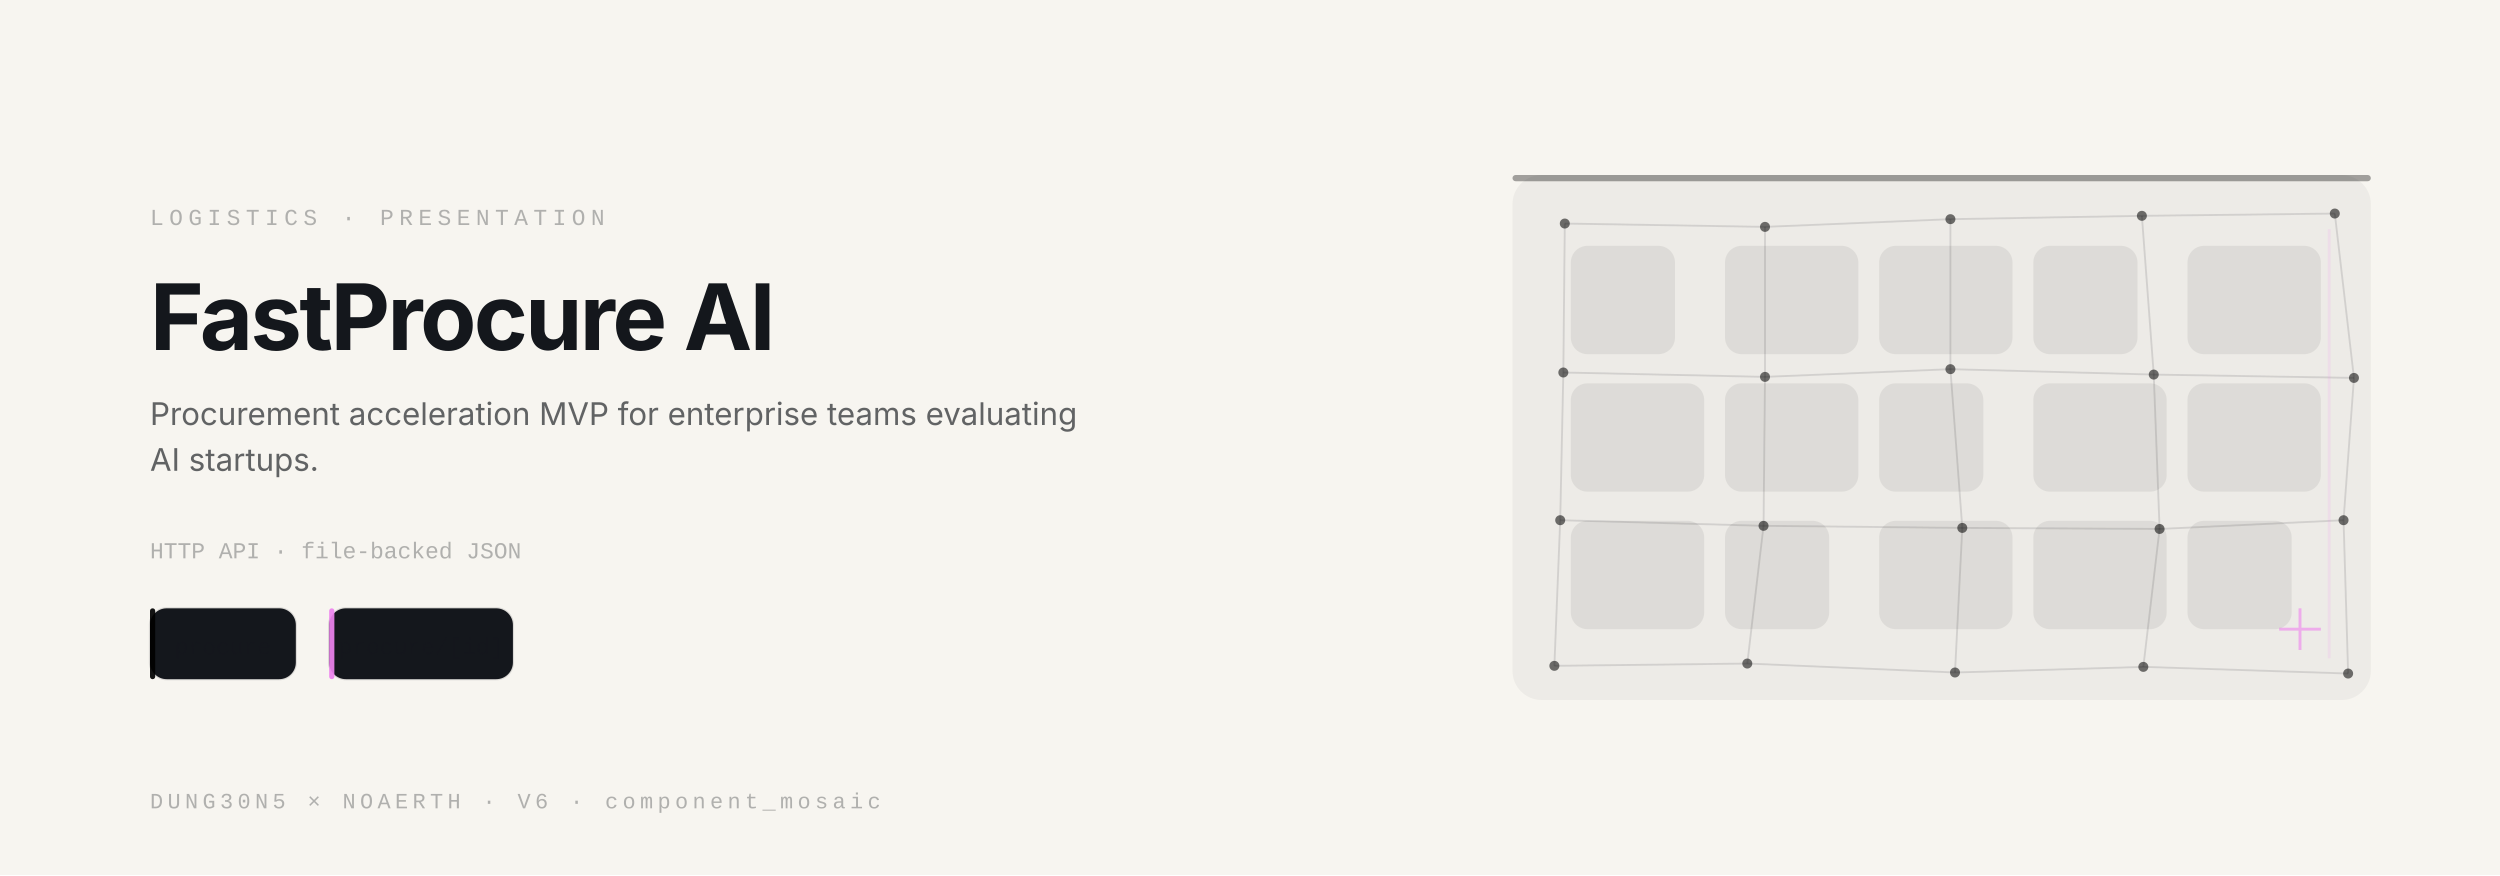
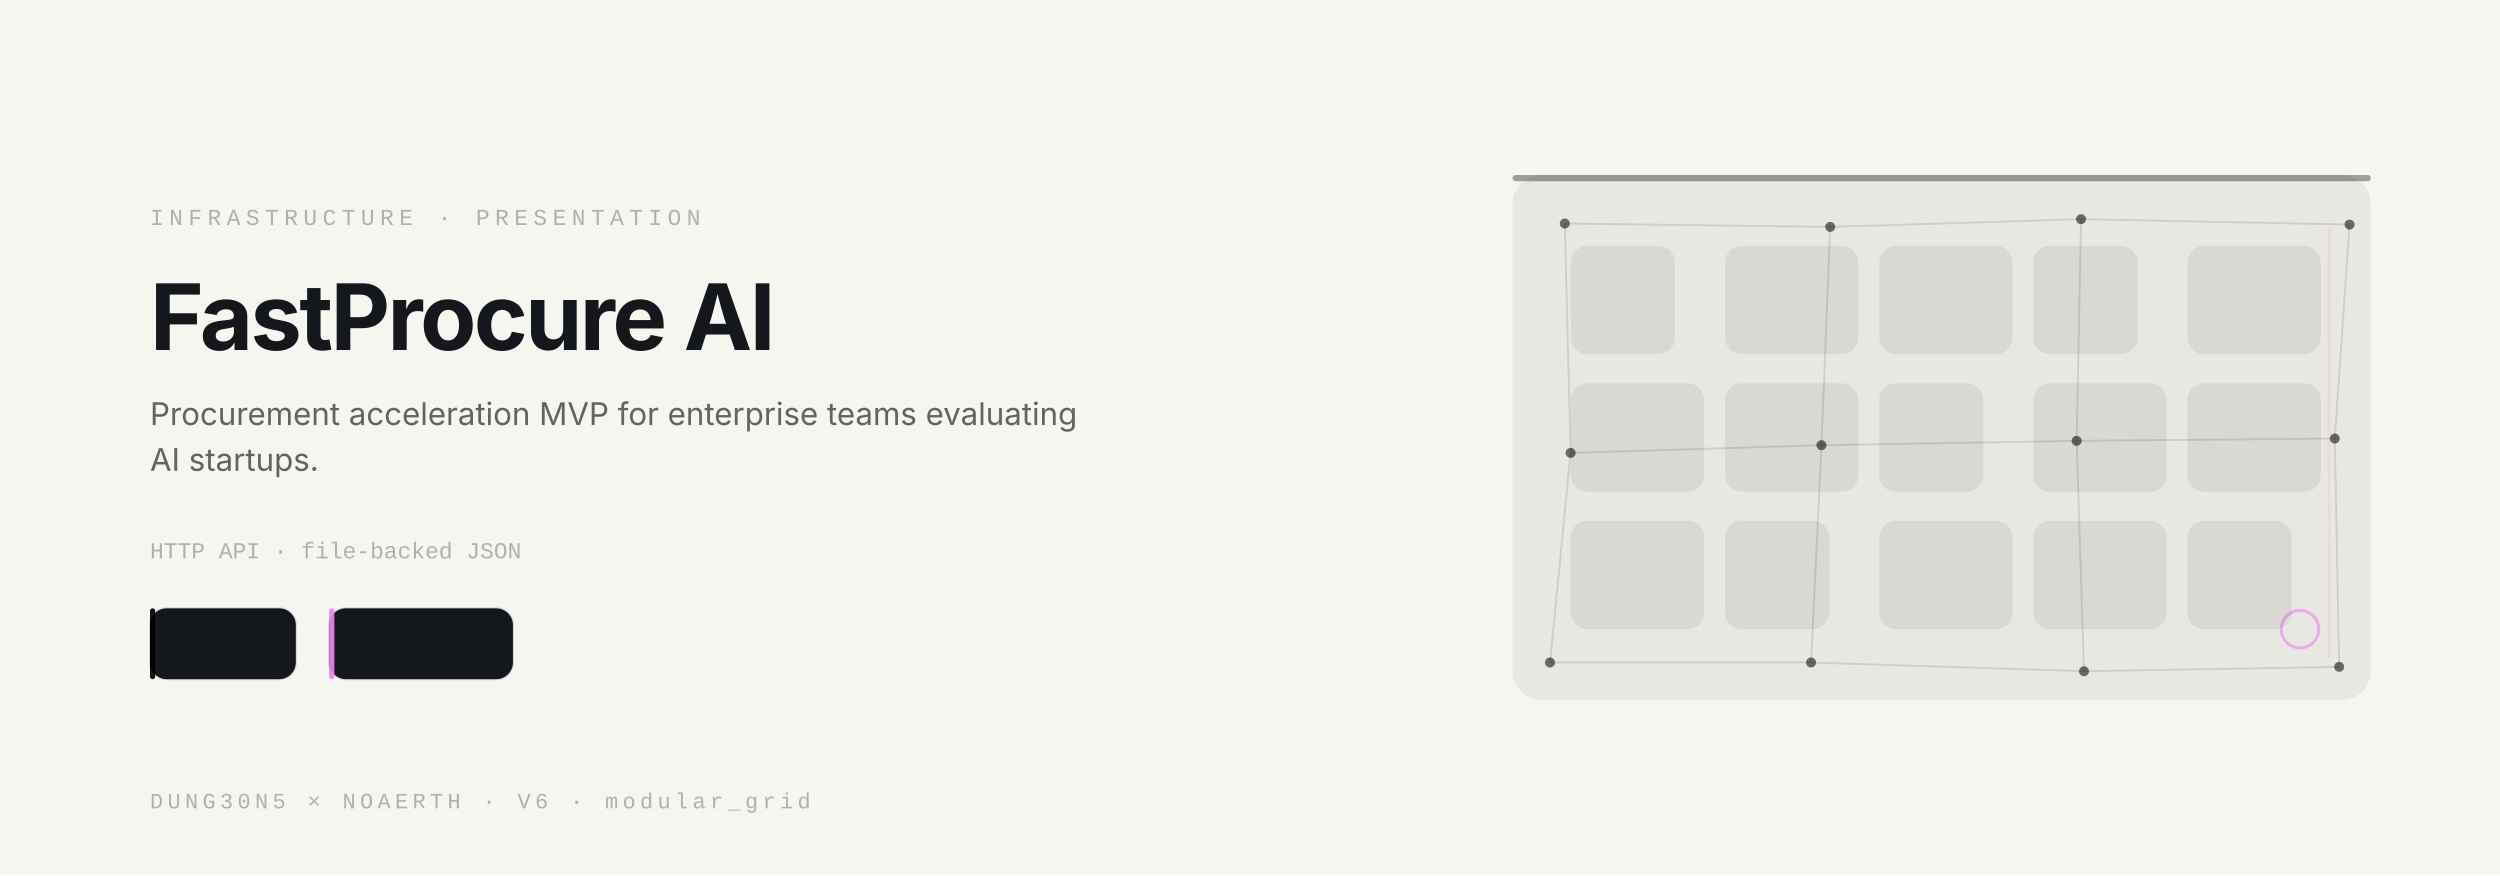
<svg xmlns="http://www.w3.org/2000/svg" viewBox="0 0 1200 420" width="1200" height="420" role="img" aria-label="FastProcure AI: a composed grid assembles and a sweep resolves it">
  <rect width="1200" height="420" fill="#f7f5f0" />
-   <text x="72" y="108" font-family="ui-monospace, SFMono-Regular, Menlo, Monaco, Consolas, 'Liberation Mono', monospace" font-size="11" letter-spacing="2.6" fill="#14171c4f">LOGISTICS · PRESENTATION</text>
+   <text x="72" y="108" font-family="ui-monospace, SFMono-Regular, Menlo, Monaco, Consolas, 'Liberation Mono', monospace" font-size="11" letter-spacing="2.6" fill="#14171c4f">INFRASTRUCTURE · PRESENTATION</text>
  <text x="72" y="168" font-family="-apple-system, BlinkMacSystemFont, 'Segoe UI', Inter, Helvetica, Arial, sans-serif" font-size="44" font-weight="660" letter-spacing="-1.2" fill="#14171c">FastProcure AI</text>
  <text x="72" y="204" font-family="-apple-system, BlinkMacSystemFont, 'Segoe UI', Inter, Helvetica, Arial, sans-serif" font-size="15" fill="#14171ca8">Procurement acceleration MVP for enterprise teams evaluating</text>
  <text x="72" y="226" font-family="-apple-system, BlinkMacSystemFont, 'Segoe UI', Inter, Helvetica, Arial, sans-serif" font-size="15" fill="#14171ca8">AI startups.</text>
  <text x="72" y="268" font-family="ui-monospace, SFMono-Regular, Menlo, Monaco, Consolas, 'Liberation Mono', monospace" font-size="11" fill="#14171c4f">HTTP API · file-backed JSON</text>
  <rect x="72.0" y="292.0" width="70.0" height="34.0" rx="8" fill="#14171c" stroke="#14171c1f" stroke-width="1.1" />
  <rect x="72.0" y="292.0" width="2.5" height="34.0" rx="1.2" fill="mint" opacity="0.92" />
  <text x="107.0" y="314" font-family="ui-monospace, SFMono-Regular, Menlo, Monaco, Consolas, 'Liberation Mono', monospace" font-size="11" fill="#14171c" fill-opacity="0.82" text-anchor="middle">procure</text>
  <rect x="158.0" y="292.0" width="88.2" height="34.0" rx="8" fill="#14171c" stroke="#14171c1f" stroke-width="1.1" />
  <rect x="158.0" y="292.0" width="2.5" height="34.0" rx="1.2" fill="violet" opacity="0.92" />
  <text x="202.1" y="314" font-family="ui-monospace, SFMono-Regular, Menlo, Monaco, Consolas, 'Liberation Mono', monospace" font-size="11" fill="#14171c" fill-opacity="0.82" text-anchor="middle">procure/[id]</text>
-   <rect x="726.0" y="84.0" width="412.0" height="252.0" rx="14" fill="mint" fill-opacity="0.04" />
+   <rect x="726.0" y="84.0" width="412.0" height="252.0" rx="14" fill="mint" fill-opacity="0.06" />
  <rect x="729.0" y="87.0" width="406.0" height="246.0" rx="12" fill="none" stroke="mint" stroke-width="1" stroke-opacity="0.18" />
-   <line x1="751.1" y1="107.3" x2="847.2" y2="108.9" stroke="#14171c1f" stroke-width="0.9" />
-   <line x1="751.1" y1="107.3" x2="750.4" y2="178.8" stroke="#14171c1f" stroke-width="0.9" />
-   <line x1="847.2" y1="108.9" x2="936.2" y2="105.2" stroke="#14171c1f" stroke-width="0.9" />
-   <line x1="847.2" y1="108.9" x2="847.2" y2="180.9" stroke="#14171c1f" stroke-width="0.9" />
-   <line x1="936.2" y1="105.2" x2="1028.1" y2="103.6" stroke="#14171c1f" stroke-width="0.9" />
-   <line x1="936.2" y1="105.2" x2="936.2" y2="177.2" stroke="#14171c1f" stroke-width="0.9" />
-   <line x1="1028.1" y1="103.6" x2="1120.7" y2="102.5" stroke="#14171c1f" stroke-width="0.9" />
-   <line x1="1028.1" y1="103.6" x2="1033.8" y2="179.8" stroke="#14171c1f" stroke-width="0.9" />
-   <line x1="1120.7" y1="102.5" x2="1129.9" y2="181.4" stroke="#14171c1f" stroke-width="0.9" />
-   <line x1="750.4" y1="178.8" x2="847.2" y2="180.9" stroke="#14171c1f" stroke-width="0.9" />
-   <line x1="750.4" y1="178.8" x2="748.9" y2="249.7" stroke="#14171c1f" stroke-width="0.9" />
-   <line x1="847.2" y1="180.9" x2="936.2" y2="177.2" stroke="#14171c1f" stroke-width="0.9" />
-   <line x1="847.2" y1="180.9" x2="846.5" y2="252.4" stroke="#14171c1f" stroke-width="0.9" />
-   <line x1="936.2" y1="177.2" x2="1033.8" y2="179.8" stroke="#14171c1f" stroke-width="0.9" />
-   <line x1="936.2" y1="177.2" x2="941.9" y2="253.4" stroke="#14171c1f" stroke-width="0.9" />
-   <line x1="1033.8" y1="179.8" x2="1129.9" y2="181.4" stroke="#14171c1f" stroke-width="0.9" />
-   <line x1="1033.8" y1="179.8" x2="1036.6" y2="253.9" stroke="#14171c1f" stroke-width="0.9" />
-   <line x1="1129.9" y1="181.4" x2="1124.9" y2="249.7" stroke="#14171c1f" stroke-width="0.9" />
-   <line x1="748.9" y1="249.7" x2="846.5" y2="252.4" stroke="#14171c1f" stroke-width="0.9" />
-   <line x1="748.9" y1="249.7" x2="746.1" y2="319.6" stroke="#14171c1f" stroke-width="0.9" />
-   <line x1="846.5" y1="252.4" x2="941.9" y2="253.4" stroke="#14171c1f" stroke-width="0.9" />
-   <line x1="846.5" y1="252.4" x2="838.7" y2="318.5" stroke="#14171c1f" stroke-width="0.9" />
-   <line x1="941.9" y1="253.4" x2="1036.6" y2="253.9" stroke="#14171c1f" stroke-width="0.9" />
-   <line x1="941.9" y1="253.4" x2="938.4" y2="322.8" stroke="#14171c1f" stroke-width="0.9" />
-   <line x1="1036.6" y1="253.9" x2="1124.9" y2="249.7" stroke="#14171c1f" stroke-width="0.9" />
-   <line x1="1036.6" y1="253.9" x2="1028.8" y2="320.1" stroke="#14171c1f" stroke-width="0.9" />
-   <line x1="1124.9" y1="249.7" x2="1127.1" y2="323.3" stroke="#14171c1f" stroke-width="0.9" />
-   <line x1="746.1" y1="319.6" x2="838.7" y2="318.5" stroke="#14171c1f" stroke-width="0.9" />
-   <line x1="838.7" y1="318.5" x2="938.4" y2="322.8" stroke="#14171c1f" stroke-width="0.9" />
-   <line x1="938.4" y1="322.8" x2="1028.8" y2="320.1" stroke="#14171c1f" stroke-width="0.9" />
-   <line x1="1028.8" y1="320.1" x2="1127.1" y2="323.3" stroke="#14171c1f" stroke-width="0.9" />
+   <line x1="751.1" y1="107.3" x2="878.5" y2="108.9" stroke="#14171c1f" stroke-width="0.9" />
+   <line x1="751.1" y1="107.3" x2="753.9" y2="217.4" stroke="#14171c1f" stroke-width="0.9" />
+   <line x1="878.5" y1="108.9" x2="998.9" y2="105.2" stroke="#14171c1f" stroke-width="0.9" />
+   <line x1="878.5" y1="108.9" x2="874.3" y2="213.7" stroke="#14171c1f" stroke-width="0.9" />
+   <line x1="998.9" y1="105.2" x2="1127.8" y2="107.8" stroke="#14171c1f" stroke-width="0.9" />
+   <line x1="998.9" y1="105.2" x2="996.8" y2="211.6" stroke="#14171c1f" stroke-width="0.9" />
+   <line x1="1127.8" y1="107.8" x2="1120.7" y2="210.5" stroke="#14171c1f" stroke-width="0.9" />
+   <line x1="753.9" y1="217.4" x2="874.3" y2="213.7" stroke="#14171c1f" stroke-width="0.9" />
+   <line x1="753.9" y1="217.4" x2="744.0" y2="318.0" stroke="#14171c1f" stroke-width="0.9" />
+   <line x1="874.3" y1="213.7" x2="996.8" y2="211.6" stroke="#14171c1f" stroke-width="0.9" />
+   <line x1="874.3" y1="213.7" x2="869.3" y2="318.0" stroke="#14171c1f" stroke-width="0.9" />
+   <line x1="996.8" y1="211.6" x2="1120.7" y2="210.5" stroke="#14171c1f" stroke-width="0.9" />
+   <line x1="996.8" y1="211.6" x2="1000.3" y2="322.2" stroke="#14171c1f" stroke-width="0.9" />
+   <line x1="1120.7" y1="210.5" x2="1122.8" y2="320.1" stroke="#14171c1f" stroke-width="0.9" />
+   <line x1="744.0" y1="318.0" x2="869.3" y2="318.0" stroke="#14171c1f" stroke-width="0.9" />
+   <line x1="869.3" y1="318.0" x2="1000.3" y2="322.2" stroke="#14171c1f" stroke-width="0.9" />
+   <line x1="1000.3" y1="322.2" x2="1122.8" y2="320.1" stroke="#14171c1f" stroke-width="0.9" />
  <circle cx="751.1" cy="107.3" r="2.4" fill="mint" opacity="0.55" />
-   <circle cx="847.2" cy="108.9" r="2.4" fill="mint" opacity="0.55" />
-   <circle cx="936.2" cy="105.2" r="2.4" fill="mint" opacity="0.55" />
-   <circle cx="1028.1" cy="103.6" r="2.4" fill="mint" opacity="0.55" />
-   <circle cx="1120.7" cy="102.5" r="2.4" fill="mint" opacity="0.55" />
-   <circle cx="750.4" cy="178.8" r="2.4" fill="mint" opacity="0.55" />
-   <circle cx="847.2" cy="180.9" r="2.4" fill="mint" opacity="0.55" />
-   <circle cx="936.2" cy="177.2" r="2.4" fill="mint" opacity="0.55" />
-   <circle cx="1033.8" cy="179.8" r="2.4" fill="mint" opacity="0.55" />
-   <circle cx="1129.9" cy="181.4" r="2.4" fill="mint" opacity="0.55" />
-   <circle cx="748.9" cy="249.7" r="2.4" fill="mint" opacity="0.55" />
-   <circle cx="846.5" cy="252.4" r="2.4" fill="mint" opacity="0.55" />
-   <circle cx="941.9" cy="253.4" r="2.4" fill="mint" opacity="0.55" />
-   <circle cx="1036.6" cy="253.9" r="2.4" fill="mint" opacity="0.55" />
-   <circle cx="1124.9" cy="249.7" r="2.4" fill="mint" opacity="0.55" />
-   <circle cx="746.1" cy="319.6" r="2.4" fill="mint" opacity="0.55" />
-   <circle cx="838.7" cy="318.5" r="2.4" fill="mint" opacity="0.55" />
-   <circle cx="938.4" cy="322.8" r="2.4" fill="mint" opacity="0.55" />
-   <circle cx="1028.8" cy="320.1" r="2.4" fill="mint" opacity="0.55" />
-   <circle cx="1127.1" cy="323.3" r="2.4" fill="mint" opacity="0.55" />
+   <circle cx="878.5" cy="108.9" r="2.4" fill="mint" opacity="0.55" />
+   <circle cx="998.9" cy="105.2" r="2.4" fill="mint" opacity="0.55" />
+   <circle cx="1127.8" cy="107.8" r="2.4" fill="mint" opacity="0.55" />
+   <circle cx="753.9" cy="217.4" r="2.4" fill="mint" opacity="0.55" />
+   <circle cx="874.3" cy="213.7" r="2.4" fill="mint" opacity="0.55" />
+   <circle cx="996.8" cy="211.6" r="2.4" fill="mint" opacity="0.55" />
+   <circle cx="1120.7" cy="210.5" r="2.4" fill="mint" opacity="0.55" />
+   <circle cx="744.0" cy="318.0" r="2.4" fill="mint" opacity="0.55" />
+   <circle cx="869.3" cy="318.0" r="2.4" fill="mint" opacity="0.55" />
+   <circle cx="1000.3" cy="322.2" r="2.4" fill="mint" opacity="0.55" />
+   <circle cx="1122.8" cy="320.1" r="2.4" fill="mint" opacity="0.55" />
  <rect x="726.0" y="84.0" width="412.0" height="3" rx="1.5" fill="mint" opacity="0.35" />
-   <path d="M1094.0 302.0 h20 M1104.0 292.0 v20" stroke="violet" stroke-width="1.4" opacity="0.6" />
+   <circle cx="1104.0" cy="302.0" r="9" fill="none" stroke="violet" stroke-width="1.4" opacity="0.6" />
  <rect x="754" y="118" width="50" height="52" rx="8" fill="mint" fill-opacity="0.08" stroke="mint" stroke-width="1" stroke-opacity="0.4" opacity="0.85" />
  <rect x="828" y="118" width="64" height="52" rx="8" fill="mint" fill-opacity="0.08" stroke="mint" stroke-width="1" stroke-opacity="0.4" opacity="0.85" />
  <rect x="902" y="118" width="64" height="52" rx="8" fill="mint" fill-opacity="0.08" stroke="mint" stroke-width="1" stroke-opacity="0.4" opacity="0.85" />
  <rect x="976" y="118" width="50" height="52" rx="8" fill="mint" fill-opacity="0.08" stroke="mint" stroke-width="1" stroke-opacity="0.4" opacity="0.85" />
  <rect x="1050" y="118" width="64" height="52" rx="8" fill="mint" fill-opacity="0.08" stroke="mint" stroke-width="1" stroke-opacity="0.4" opacity="0.85" />
  <rect x="754" y="184" width="64" height="52" rx="8" fill="mint" fill-opacity="0.08" stroke="mint" stroke-width="1" stroke-opacity="0.4" opacity="0.85" />
  <rect x="828" y="184" width="64" height="52" rx="8" fill="mint" fill-opacity="0.08" stroke="mint" stroke-width="1" stroke-opacity="0.4" opacity="0.85" />
  <rect x="902" y="184" width="50" height="52" rx="8" fill="mint" fill-opacity="0.08" stroke="mint" stroke-width="1" stroke-opacity="0.4" opacity="0.85" />
  <rect x="976" y="184" width="64" height="52" rx="8" fill="mint" fill-opacity="0.08" stroke="mint" stroke-width="1" stroke-opacity="0.4" opacity="0.85" />
  <rect x="1050" y="184" width="64" height="52" rx="8" fill="mint" fill-opacity="0.08" stroke="mint" stroke-width="1" stroke-opacity="0.4" opacity="0.85" />
  <rect x="754" y="250" width="64" height="52" rx="8" fill="mint" fill-opacity="0.08" stroke="mint" stroke-width="1" stroke-opacity="0.4" opacity="0.85" />
  <rect x="828" y="250" width="50" height="52" rx="8" fill="mint" fill-opacity="0.08" stroke="mint" stroke-width="1" stroke-opacity="0.4" opacity="0.85" />
  <rect x="902" y="250" width="64" height="52" rx="8" fill="mint" fill-opacity="0.08" stroke="mint" stroke-width="1" stroke-opacity="0.4" opacity="0.85" />
  <rect x="976" y="250" width="64" height="52" rx="8" fill="mint" fill-opacity="0.08" stroke="mint" stroke-width="1" stroke-opacity="0.4" opacity="0.85" />
  <rect x="1050" y="250" width="50" height="52" rx="8" fill="mint" fill-opacity="0.08" stroke="mint" stroke-width="1" stroke-opacity="0.4" opacity="0.85" />
  <line x1="1118" y1="110" x2="1118" y2="316" stroke="violet" stroke-width="1.4" opacity="0.14" />
-   <text x="72" y="388" font-family="ui-monospace, SFMono-Regular, Menlo, Monaco, Consolas, 'Liberation Mono', monospace" font-size="10.5" letter-spacing="2.1" fill="#14171c4f">DUNG30N5 × NOAERTH · V6 · component_mosaic</text>
+   <text x="72" y="388" font-family="ui-monospace, SFMono-Regular, Menlo, Monaco, Consolas, 'Liberation Mono', monospace" font-size="10.5" letter-spacing="2.1" fill="#14171c4f">DUNG30N5 × NOAERTH · V6 · modular_grid</text>
</svg>
